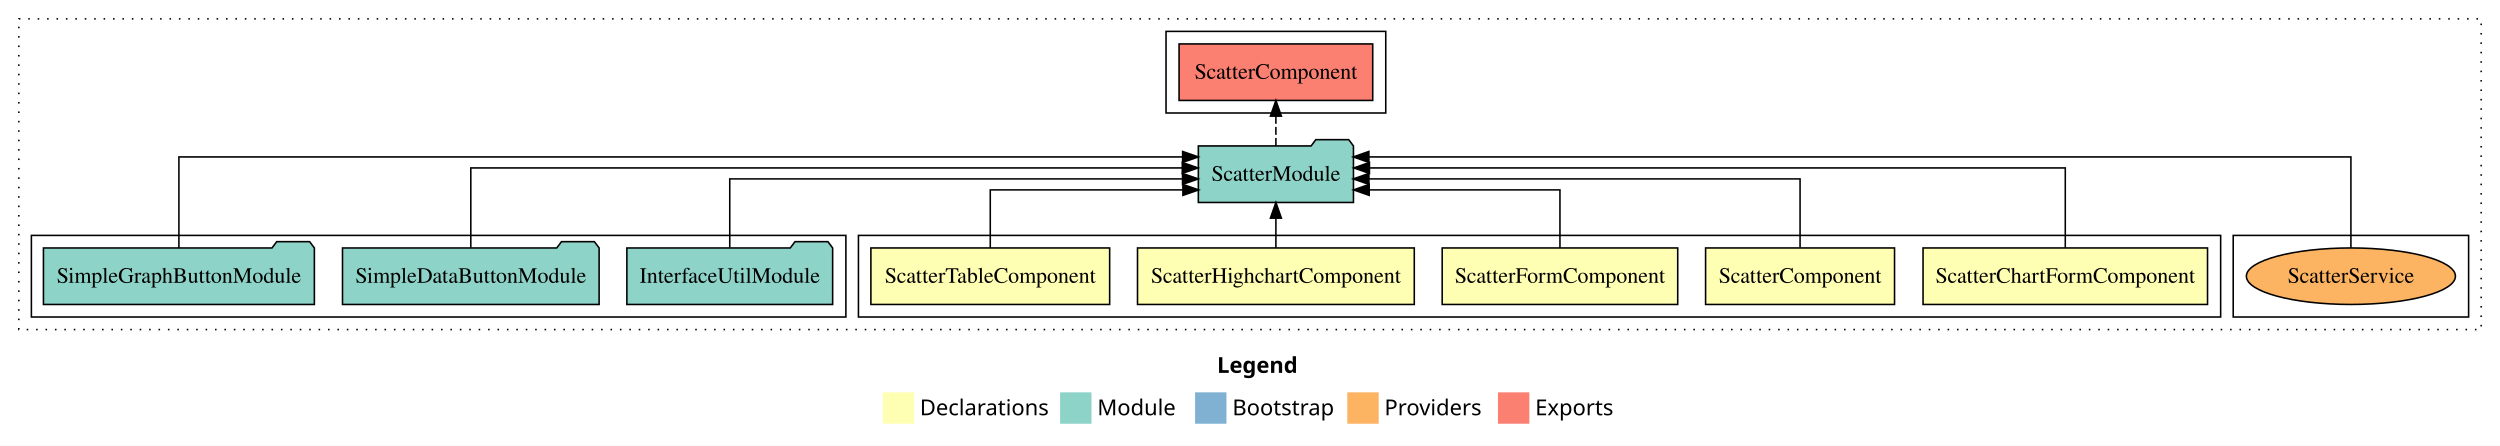
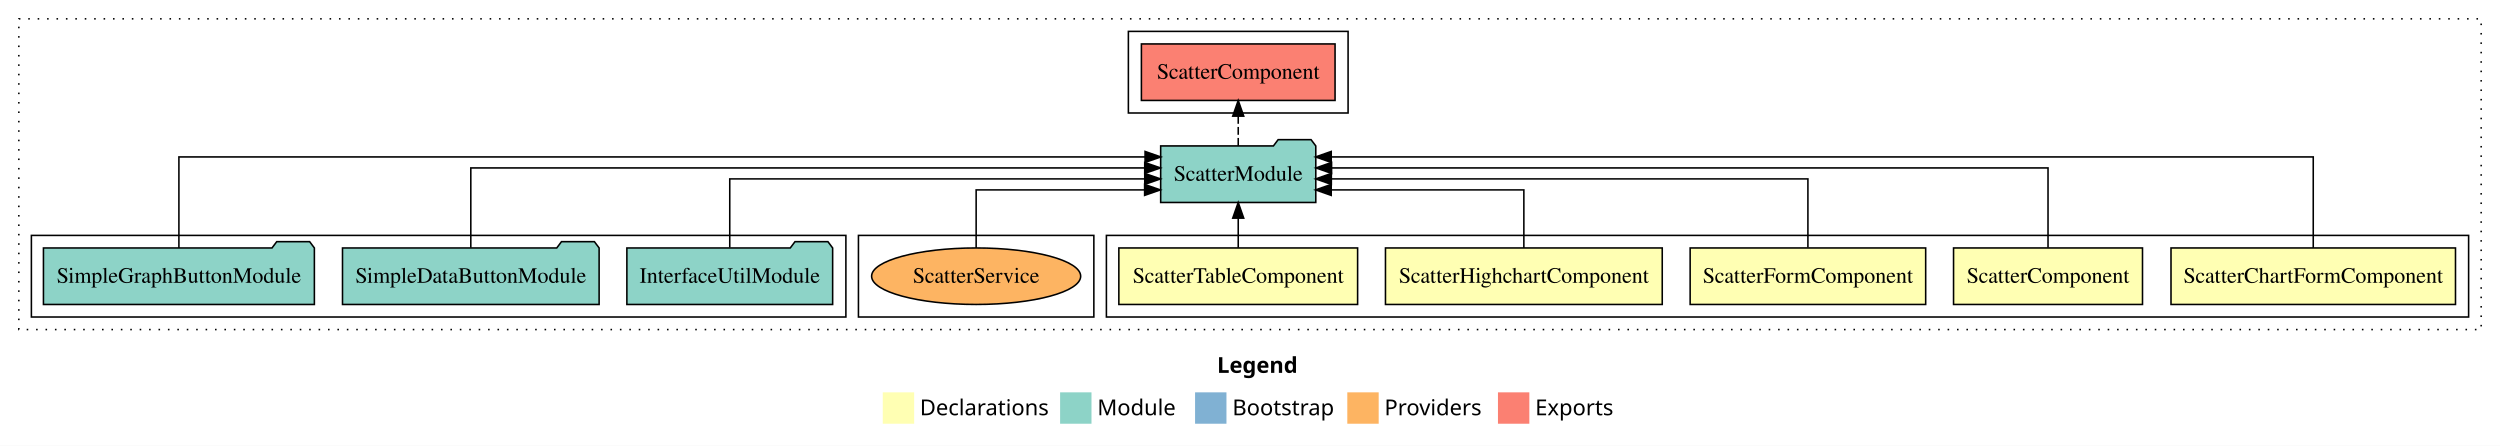
<svg xmlns="http://www.w3.org/2000/svg" width="1593pt" height="284pt" viewBox="0.00 0.00 1593.00 284.00">
  <g id="graph0" class="graph" transform="scale(1 1) rotate(0) translate(4 280)">
    <polygon fill="white" stroke="transparent" points="-4,4 -4,-280 1589,-280 1589,4 -4,4" />
    <text text-anchor="start" x="771.51" y="-42.4" font-family="Times-12" font-weight="bold" font-size="14.00">Legend</text>
    <polygon fill="#ffffb3" stroke="transparent" points="558.5,-10 558.5,-30 578.5,-30 578.5,-10 558.5,-10" />
    <text text-anchor="start" x="582.13" y="-15.4" font-family="Times-12" font-size="14.00">  Declarations</text>
    <polygon fill="#8dd3c7" stroke="transparent" points="671.5,-10 671.5,-30 691.5,-30 691.5,-10 671.5,-10" />
    <text text-anchor="start" x="695.23" y="-15.4" font-family="Times-12" font-size="14.00">  Module</text>
    <polygon fill="#80b1d3" stroke="transparent" points="757.5,-10 757.5,-30 777.5,-30 777.5,-10 757.5,-10" />
    <text text-anchor="start" x="781.28" y="-15.4" font-family="Times-12" font-size="14.00">  Bootstrap</text>
    <polygon fill="#fdb462" stroke="transparent" points="854.5,-10 854.5,-30 874.5,-30 874.5,-10 854.5,-10" />
    <text text-anchor="start" x="878.17" y="-15.4" font-family="Times-12" font-size="14.00">  Providers</text>
    <polygon fill="#fb8072" stroke="transparent" points="950.5,-10 950.5,-30 970.5,-30 970.5,-10 950.5,-10" />
    <text text-anchor="start" x="974.23" y="-15.4" font-family="Times-12" font-size="14.00">  Exports</text>
    <g id="clust1" class="cluster">
      <polygon fill="none" stroke="black" stroke-dasharray="1,5" points="8,-70 8,-268 1577,-268 1577,-70 8,-70" />
    </g>
+     <g id="clust2" class="cluster">
+       <polygon fill="none" stroke="black" points="701,-78 701,-130 1569,-130 1569,-78 701,-78" />
+     </g>
    <g id="clust11" class="cluster">
-       <polygon fill="none" stroke="black" points="1419,-78 1419,-130 1569,-130 1569,-78 1419,-78" />
-     </g>
-     <g id="clust2" class="cluster">
-       <polygon fill="none" stroke="black" points="543,-78 543,-130 1411,-130 1411,-78 543,-78" />
-     </g>
-     <g id="clust9" class="cluster">
-       <polygon fill="none" stroke="black" points="739,-208 739,-260 879,-260 879,-208 739,-208" />
+       <polygon fill="none" stroke="black" points="543,-78 543,-130 693,-130 693,-78 543,-78" />
    </g>
    <g id="clust8" class="cluster">
      <polygon fill="none" stroke="black" points="16,-78 16,-130 535,-130 535,-78 16,-78" />
    </g>
+     <g id="clust9" class="cluster">
+       <polygon fill="none" stroke="black" points="715,-208 715,-260 855,-260 855,-208 715,-208" />
+     </g>
    <g id="node1" class="node">
-       <polygon fill="#ffffb3" stroke="black" points="1402.64,-122 1221.36,-122 1221.36,-86 1402.64,-86 1402.64,-122" />
-       <text text-anchor="middle" x="1312" y="-99.8" font-family="Times,serif" font-size="14.00">ScatterChartFormComponent</text>
+       <polygon fill="#ffffb3" stroke="black" points="1560.64,-122 1379.36,-122 1379.36,-86 1560.64,-86 1560.64,-122" />
+       <text text-anchor="middle" x="1470" y="-99.8" font-family="Times,serif" font-size="14.00">ScatterChartFormComponent</text>
    </g>
    <g id="node6" class="node">
-       <polygon fill="#8dd3c7" stroke="black" points="858.42,-187 855.42,-191 834.42,-191 831.42,-187 759.58,-187 759.58,-151 858.42,-151 858.42,-187" />
-       <text text-anchor="middle" x="809" y="-164.8" font-family="Times,serif" font-size="14.00">ScatterModule</text>
+       <polygon fill="#8dd3c7" stroke="black" points="834.42,-187 831.42,-191 810.42,-191 807.42,-187 735.58,-187 735.58,-151 834.42,-151 834.42,-187" />
+       <text text-anchor="middle" x="785" y="-164.8" font-family="Times,serif" font-size="14.00">ScatterModule</text>
    </g>
    <g id="edge1" class="edge">
-       <path fill="none" stroke="black" d="M1312,-122.13C1312,-142.57 1312,-173 1312,-173 1312,-173 868.61,-173 868.61,-173" />
-       <polygon fill="black" stroke="black" points="868.61,-169.5 858.61,-173 868.61,-176.5 868.61,-169.5" />
+       <path fill="none" stroke="black" d="M1470,-122.01C1470,-144.49 1470,-180 1470,-180 1470,-180 844.26,-180 844.26,-180" />
+       <polygon fill="black" stroke="black" points="844.26,-176.5 834.26,-180 844.26,-183.5 844.26,-176.5" />
    </g>
    <g id="node2" class="node">
-       <polygon fill="#ffffb3" stroke="black" points="1203.2,-122 1082.8,-122 1082.8,-86 1203.2,-86 1203.2,-122" />
-       <text text-anchor="middle" x="1143" y="-99.8" font-family="Times,serif" font-size="14.00">ScatterComponent</text>
+       <polygon fill="#ffffb3" stroke="black" points="1361.2,-122 1240.8,-122 1240.8,-86 1361.2,-86 1361.2,-122" />
+       <text text-anchor="middle" x="1301" y="-99.8" font-family="Times,serif" font-size="14.00">ScatterComponent</text>
    </g>
    <g id="edge2" class="edge">
-       <path fill="none" stroke="black" d="M1143,-122.27C1143,-140.56 1143,-166 1143,-166 1143,-166 868.28,-166 868.28,-166" />
-       <polygon fill="black" stroke="black" points="868.28,-162.5 858.28,-166 868.28,-169.5 868.28,-162.5" />
+       <path fill="none" stroke="black" d="M1301,-122.13C1301,-142.57 1301,-173 1301,-173 1301,-173 844.48,-173 844.48,-173" />
+       <polygon fill="black" stroke="black" points="844.48,-169.5 834.48,-173 844.48,-176.5 844.48,-169.5" />
    </g>
    <g id="node3" class="node">
-       <polygon fill="#ffffb3" stroke="black" points="1065.04,-122 914.96,-122 914.96,-86 1065.04,-86 1065.04,-122" />
-       <text text-anchor="middle" x="990" y="-99.8" font-family="Times,serif" font-size="14.00">ScatterFormComponent</text>
+       <polygon fill="#ffffb3" stroke="black" points="1223.04,-122 1072.96,-122 1072.96,-86 1223.04,-86 1223.04,-122" />
+       <text text-anchor="middle" x="1148" y="-99.8" font-family="Times,serif" font-size="14.00">ScatterFormComponent</text>
    </g>
    <g id="edge3" class="edge">
-       <path fill="none" stroke="black" d="M990,-122.01C990,-138.05 990,-159 990,-159 990,-159 868.46,-159 868.46,-159" />
-       <polygon fill="black" stroke="black" points="868.46,-155.5 858.46,-159 868.46,-162.5 868.46,-155.5" />
+       <path fill="none" stroke="black" d="M1148,-122.27C1148,-140.56 1148,-166 1148,-166 1148,-166 844.33,-166 844.33,-166" />
+       <polygon fill="black" stroke="black" points="844.33,-162.5 834.33,-166 844.33,-169.5 844.33,-162.5" />
    </g>
    <g id="node4" class="node">
-       <polygon fill="#ffffb3" stroke="black" points="897.18,-122 720.82,-122 720.82,-86 897.18,-86 897.18,-122" />
-       <text text-anchor="middle" x="809" y="-99.8" font-family="Times,serif" font-size="14.00">ScatterHighchartComponent</text>
+       <polygon fill="#ffffb3" stroke="black" points="1055.18,-122 878.82,-122 878.82,-86 1055.18,-86 1055.18,-122" />
+       <text text-anchor="middle" x="967" y="-99.8" font-family="Times,serif" font-size="14.00">ScatterHighchartComponent</text>
    </g>
    <g id="edge4" class="edge">
-       <path fill="none" stroke="black" d="M809,-122.11C809,-122.11 809,-140.99 809,-140.99" />
-       <polygon fill="black" stroke="black" points="805.5,-140.99 809,-150.99 812.5,-140.99 805.5,-140.99" />
+       <path fill="none" stroke="black" d="M967,-122.01C967,-138.05 967,-159 967,-159 967,-159 844.25,-159 844.25,-159" />
+       <polygon fill="black" stroke="black" points="844.25,-155.5 834.25,-159 844.25,-162.5 844.25,-155.5" />
    </g>
    <g id="node5" class="node">
-       <polygon fill="#ffffb3" stroke="black" points="703.07,-122 550.93,-122 550.93,-86 703.07,-86 703.07,-122" />
-       <text text-anchor="middle" x="627" y="-99.8" font-family="Times,serif" font-size="14.00">ScatterTableComponent</text>
+       <polygon fill="#ffffb3" stroke="black" points="861.07,-122 708.93,-122 708.93,-86 861.07,-86 861.07,-122" />
+       <text text-anchor="middle" x="785" y="-99.8" font-family="Times,serif" font-size="14.00">ScatterTableComponent</text>
    </g>
    <g id="edge5" class="edge">
-       <path fill="none" stroke="black" d="M627,-122.01C627,-138.05 627,-159 627,-159 627,-159 749.75,-159 749.75,-159" />
-       <polygon fill="black" stroke="black" points="749.75,-162.5 759.75,-159 749.75,-155.5 749.75,-162.5" />
+       <path fill="none" stroke="black" d="M785,-122.11C785,-122.11 785,-140.99 785,-140.99" />
+       <polygon fill="black" stroke="black" points="781.5,-140.99 785,-150.99 788.5,-140.99 781.5,-140.99" />
    </g>
    <g id="node10" class="node">
-       <polygon fill="#fb8072" stroke="black" points="870.7,-252 747.3,-252 747.3,-216 870.7,-216 870.7,-252" />
-       <text text-anchor="middle" x="809" y="-229.8" font-family="Times,serif" font-size="14.00">ScatterComponent </text>
+       <polygon fill="#fb8072" stroke="black" points="846.7,-252 723.3,-252 723.3,-216 846.7,-216 846.7,-252" />
+       <text text-anchor="middle" x="785" y="-229.8" font-family="Times,serif" font-size="14.00">ScatterComponent </text>
    </g>
    <g id="edge9" class="edge">
-       <path fill="none" stroke="black" stroke-dasharray="5,2" d="M809,-187.11C809,-187.11 809,-205.99 809,-205.99" />
-       <polygon fill="black" stroke="black" points="805.5,-205.99 809,-215.99 812.5,-205.99 805.5,-205.99" />
+       <path fill="none" stroke="black" stroke-dasharray="5,2" d="M785,-187.11C785,-187.11 785,-205.99 785,-205.99" />
+       <polygon fill="black" stroke="black" points="781.5,-205.99 785,-215.99 788.5,-205.99 781.5,-205.99" />
    </g>
    <g id="node7" class="node">
      <polygon fill="#8dd3c7" stroke="black" points="526.56,-122 523.56,-126 502.56,-126 499.56,-122 395.44,-122 395.44,-86 526.56,-86 526.56,-122" />
      <text text-anchor="middle" x="461" y="-99.8" font-family="Times,serif" font-size="14.00">InterfaceUtilModule</text>
    </g>
    <g id="edge6" class="edge">
-       <path fill="none" stroke="black" d="M461,-122.27C461,-140.56 461,-166 461,-166 461,-166 749.51,-166 749.51,-166" />
-       <polygon fill="black" stroke="black" points="749.51,-169.5 759.51,-166 749.51,-162.5 749.51,-169.5" />
+       <path fill="none" stroke="black" d="M461,-122.27C461,-140.56 461,-166 461,-166 461,-166 725.44,-166 725.44,-166" />
+       <polygon fill="black" stroke="black" points="725.44,-169.5 735.44,-166 725.44,-162.5 725.44,-169.5" />
    </g>
    <g id="node8" class="node">
      <polygon fill="#8dd3c7" stroke="black" points="377.76,-122 374.76,-126 353.76,-126 350.76,-122 214.24,-122 214.24,-86 377.76,-86 377.76,-122" />
      <text text-anchor="middle" x="296" y="-99.8" font-family="Times,serif" font-size="14.00">SimpleDataButtonModule</text>
    </g>
    <g id="edge7" class="edge">
-       <path fill="none" stroke="black" d="M296,-122.13C296,-142.57 296,-173 296,-173 296,-173 749.35,-173 749.35,-173" />
-       <polygon fill="black" stroke="black" points="749.35,-176.5 759.35,-173 749.35,-169.5 749.35,-176.5" />
+       <path fill="none" stroke="black" d="M296,-122.13C296,-142.57 296,-173 296,-173 296,-173 725.42,-173 725.42,-173" />
+       <polygon fill="black" stroke="black" points="725.42,-176.5 735.42,-173 725.42,-169.5 725.42,-176.5" />
    </g>
    <g id="node9" class="node">
      <polygon fill="#8dd3c7" stroke="black" points="196.32,-122 193.32,-126 172.32,-126 169.32,-122 23.68,-122 23.68,-86 196.32,-86 196.32,-122" />
      <text text-anchor="middle" x="110" y="-99.8" font-family="Times,serif" font-size="14.00">SimpleGraphButtonModule</text>
    </g>
    <g id="edge8" class="edge">
-       <path fill="none" stroke="black" d="M110,-122.01C110,-144.49 110,-180 110,-180 110,-180 749.57,-180 749.57,-180" />
-       <polygon fill="black" stroke="black" points="749.57,-183.5 759.57,-180 749.57,-176.5 749.57,-183.5" />
+       <path fill="none" stroke="black" d="M110,-122.01C110,-144.49 110,-180 110,-180 110,-180 725.64,-180 725.64,-180" />
+       <polygon fill="black" stroke="black" points="725.64,-183.5 735.64,-180 725.64,-176.5 725.64,-183.5" />
    </g>
    <g id="node11" class="node">
-       <ellipse fill="#fdb462" stroke="black" cx="1494" cy="-104" rx="66.61" ry="18" />
-       <text text-anchor="middle" x="1494" y="-99.8" font-family="Times,serif" font-size="14.00">ScatterService</text>
+       <ellipse fill="#fdb462" stroke="black" cx="618" cy="-104" rx="66.61" ry="18" />
+       <text text-anchor="middle" x="618" y="-99.8" font-family="Times,serif" font-size="14.00">ScatterService</text>
    </g>
    <g id="edge10" class="edge">
-       <path fill="none" stroke="black" d="M1494,-122.01C1494,-144.49 1494,-180 1494,-180 1494,-180 868.26,-180 868.26,-180" />
-       <polygon fill="black" stroke="black" points="868.26,-176.5 858.26,-180 868.26,-183.5 868.26,-176.5" />
+       <path fill="none" stroke="black" d="M618,-122.01C618,-138.05 618,-159 618,-159 618,-159 725.35,-159 725.35,-159" />
+       <polygon fill="black" stroke="black" points="725.35,-162.5 735.35,-159 725.35,-155.5 725.35,-162.5" />
    </g>
  </g>
</svg>
